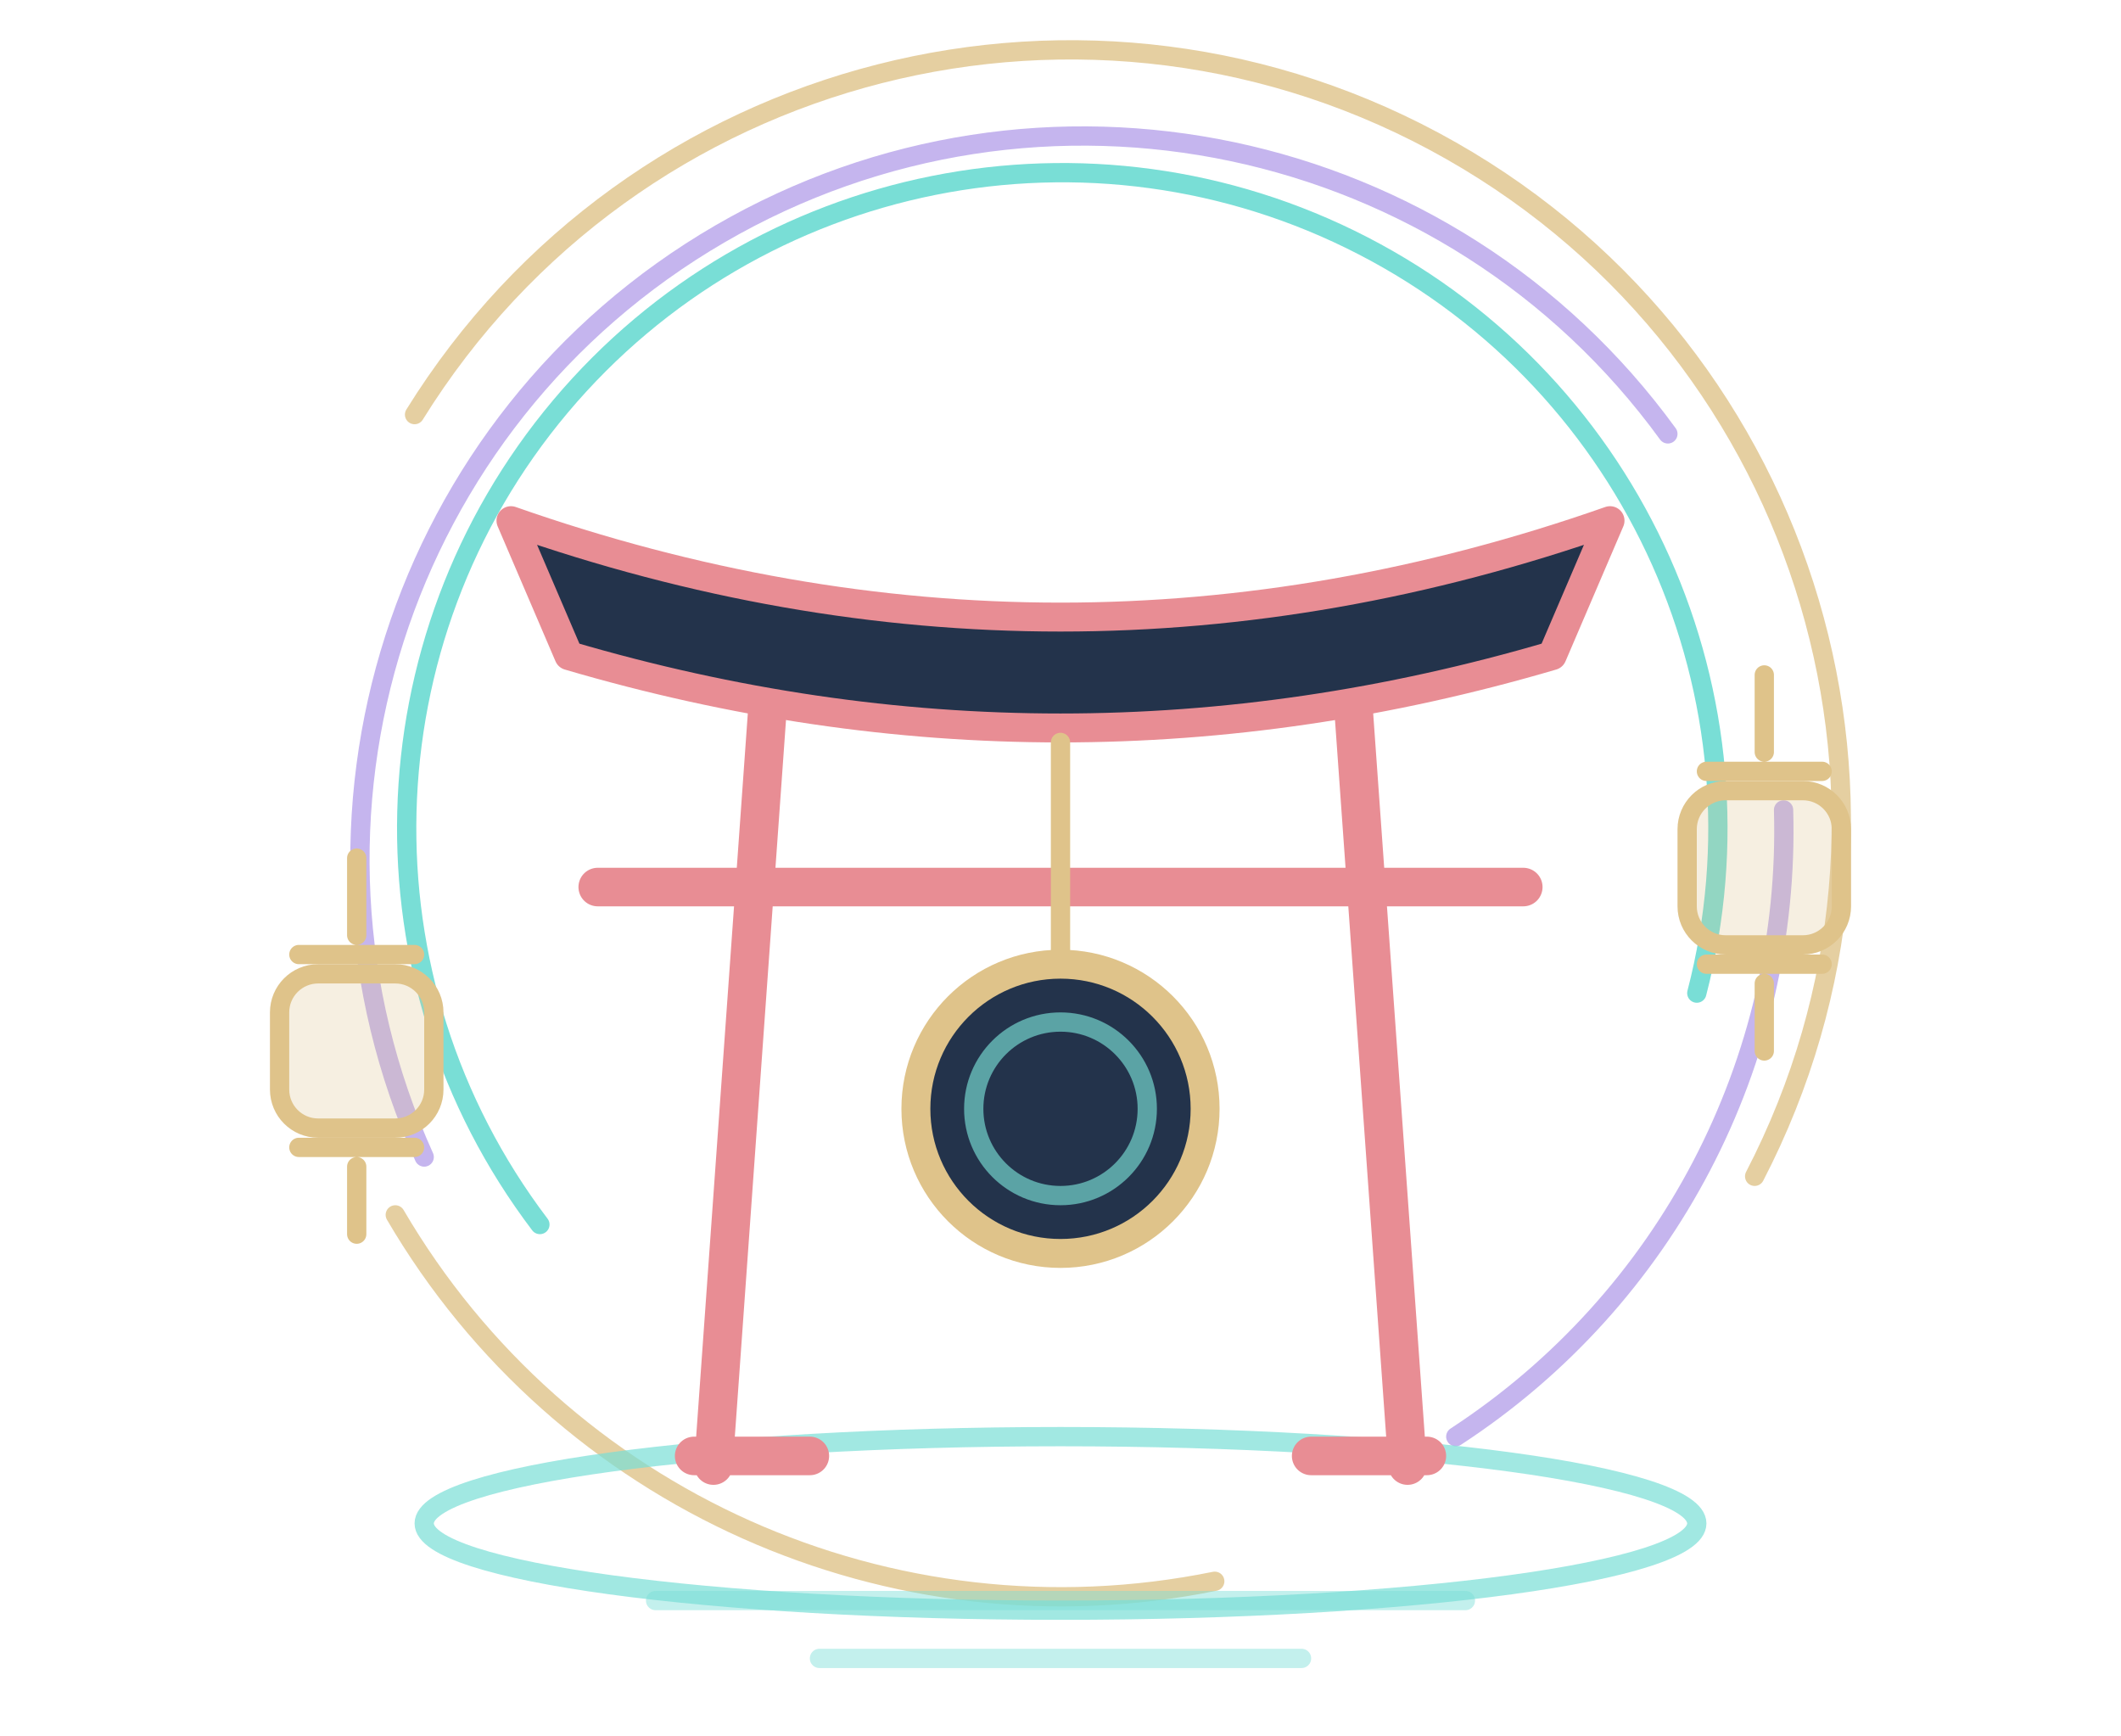
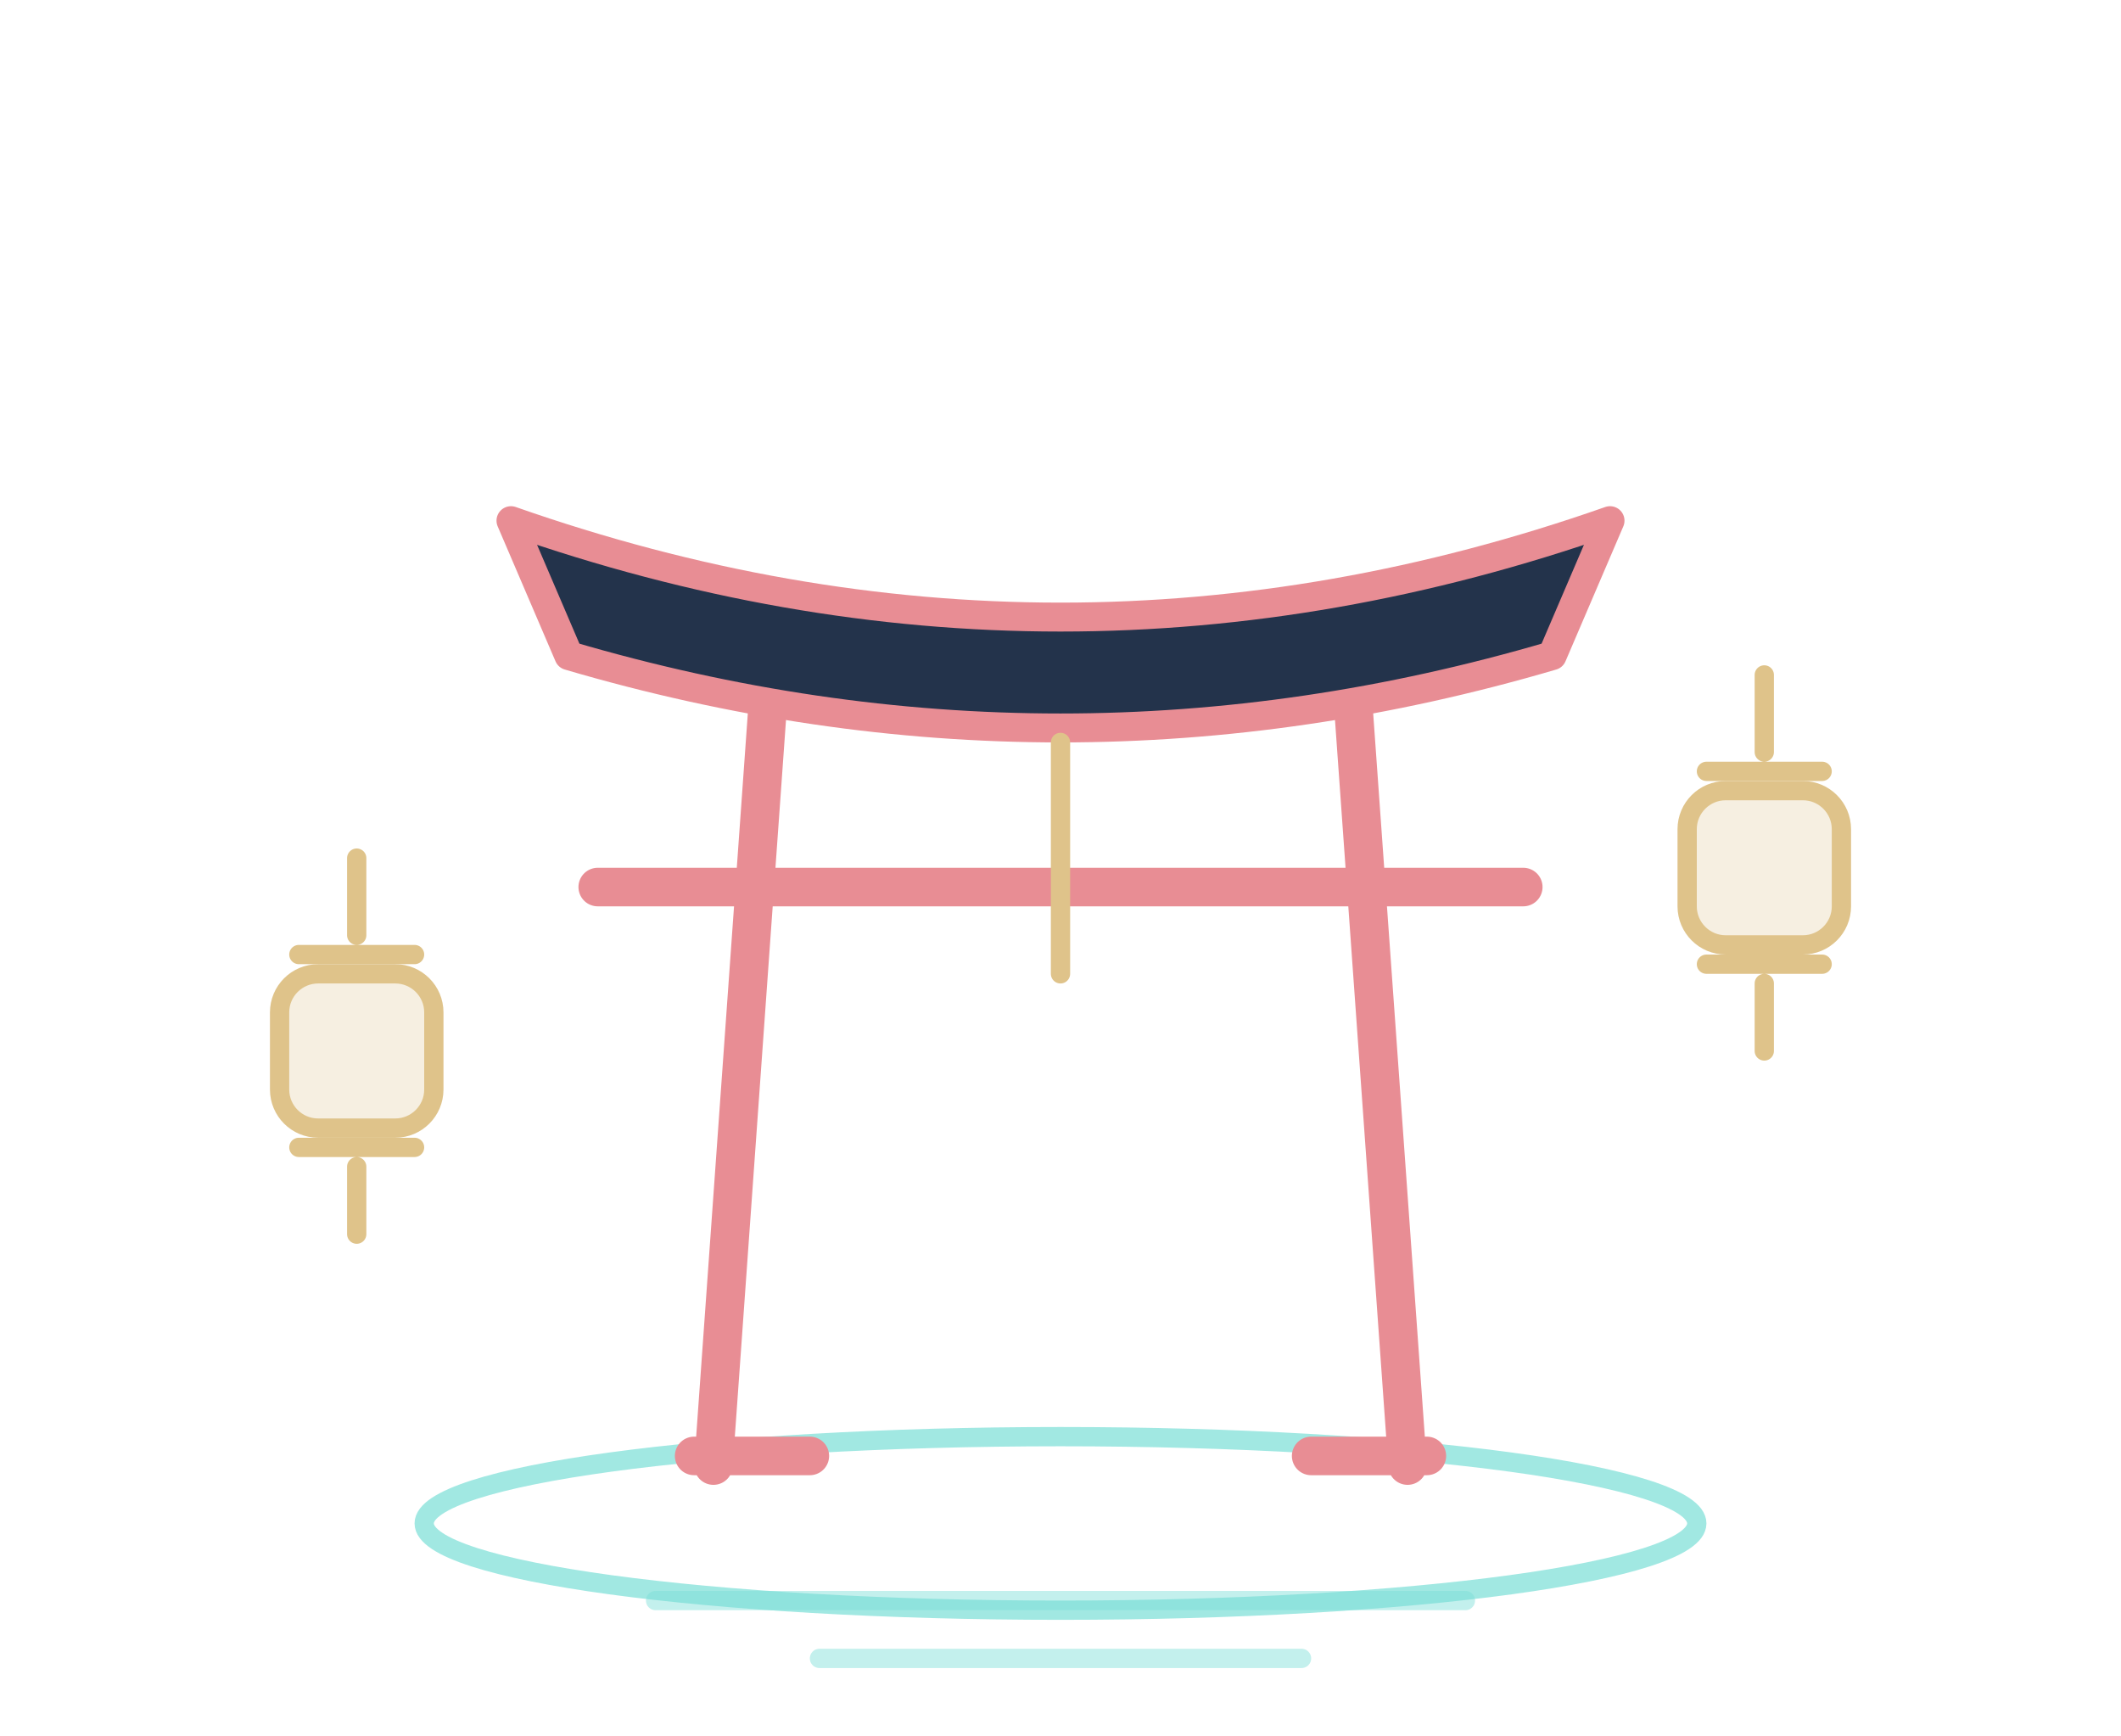
<svg xmlns="http://www.w3.org/2000/svg" viewBox="0 0 220 180">
  <g fill="none" stroke-linecap="round" stroke-linejoin="round">
-     <path d="M56 127A68 68 0 1 1 176 103" stroke="#79ded6" stroke-width="2" />
-     <path d="M44 120A75 75 0 0 1 173 45M185 84A75 75 0 0 1 151 149" stroke="#b6a2ea" stroke-width="2" opacity=".8" />
-     <path d="M43 43A80 80 0 0 1 182 122M126 164A80 80 0 0 1 41 126" stroke="#dfc38a" stroke-width="2" opacity=".8" />
    <ellipse cx="110" cy="158" rx="66" ry="9" stroke="#79ded6" stroke-width="2" opacity=".7" />
    <path d="M68 166H152M85 172H135" stroke="#79ded6" stroke-width="2" opacity=".45" />
    <g stroke="#e88d94" stroke-width="4">
      <path d="M80 68L74 152M140 68L146 152M62 92H158M72 151H84M136 151H148" />
      <path d="M53 54Q110 74 167 54L161 68Q110 83 59 68Z" fill="#23334b" stroke-width="3" />
    </g>
    <path d="M110 77V101" stroke="#dfc38a" stroke-width="2" />
-     <circle cx="110" cy="115" r="15" fill="#23334b" stroke="#dfc38a" stroke-width="3" />
-     <circle cx="110" cy="115" r="9" stroke="#79ded6" stroke-width="2" opacity=".65" />
    <g stroke="#dfc38a" stroke-width="2">
      <path d="M37 89V97M31 99H43M31 119H43M37 121V128M183 70V78M177 80H189M177 100H189M183 102V109" />
      <rect x="29" y="101" width="16" height="16" rx="4" fill="#dfc38a" fill-opacity=".25" />
      <rect x="175" y="82" width="16" height="16" rx="4" fill="#dfc38a" fill-opacity=".25" />
    </g>
  </g>
</svg>
